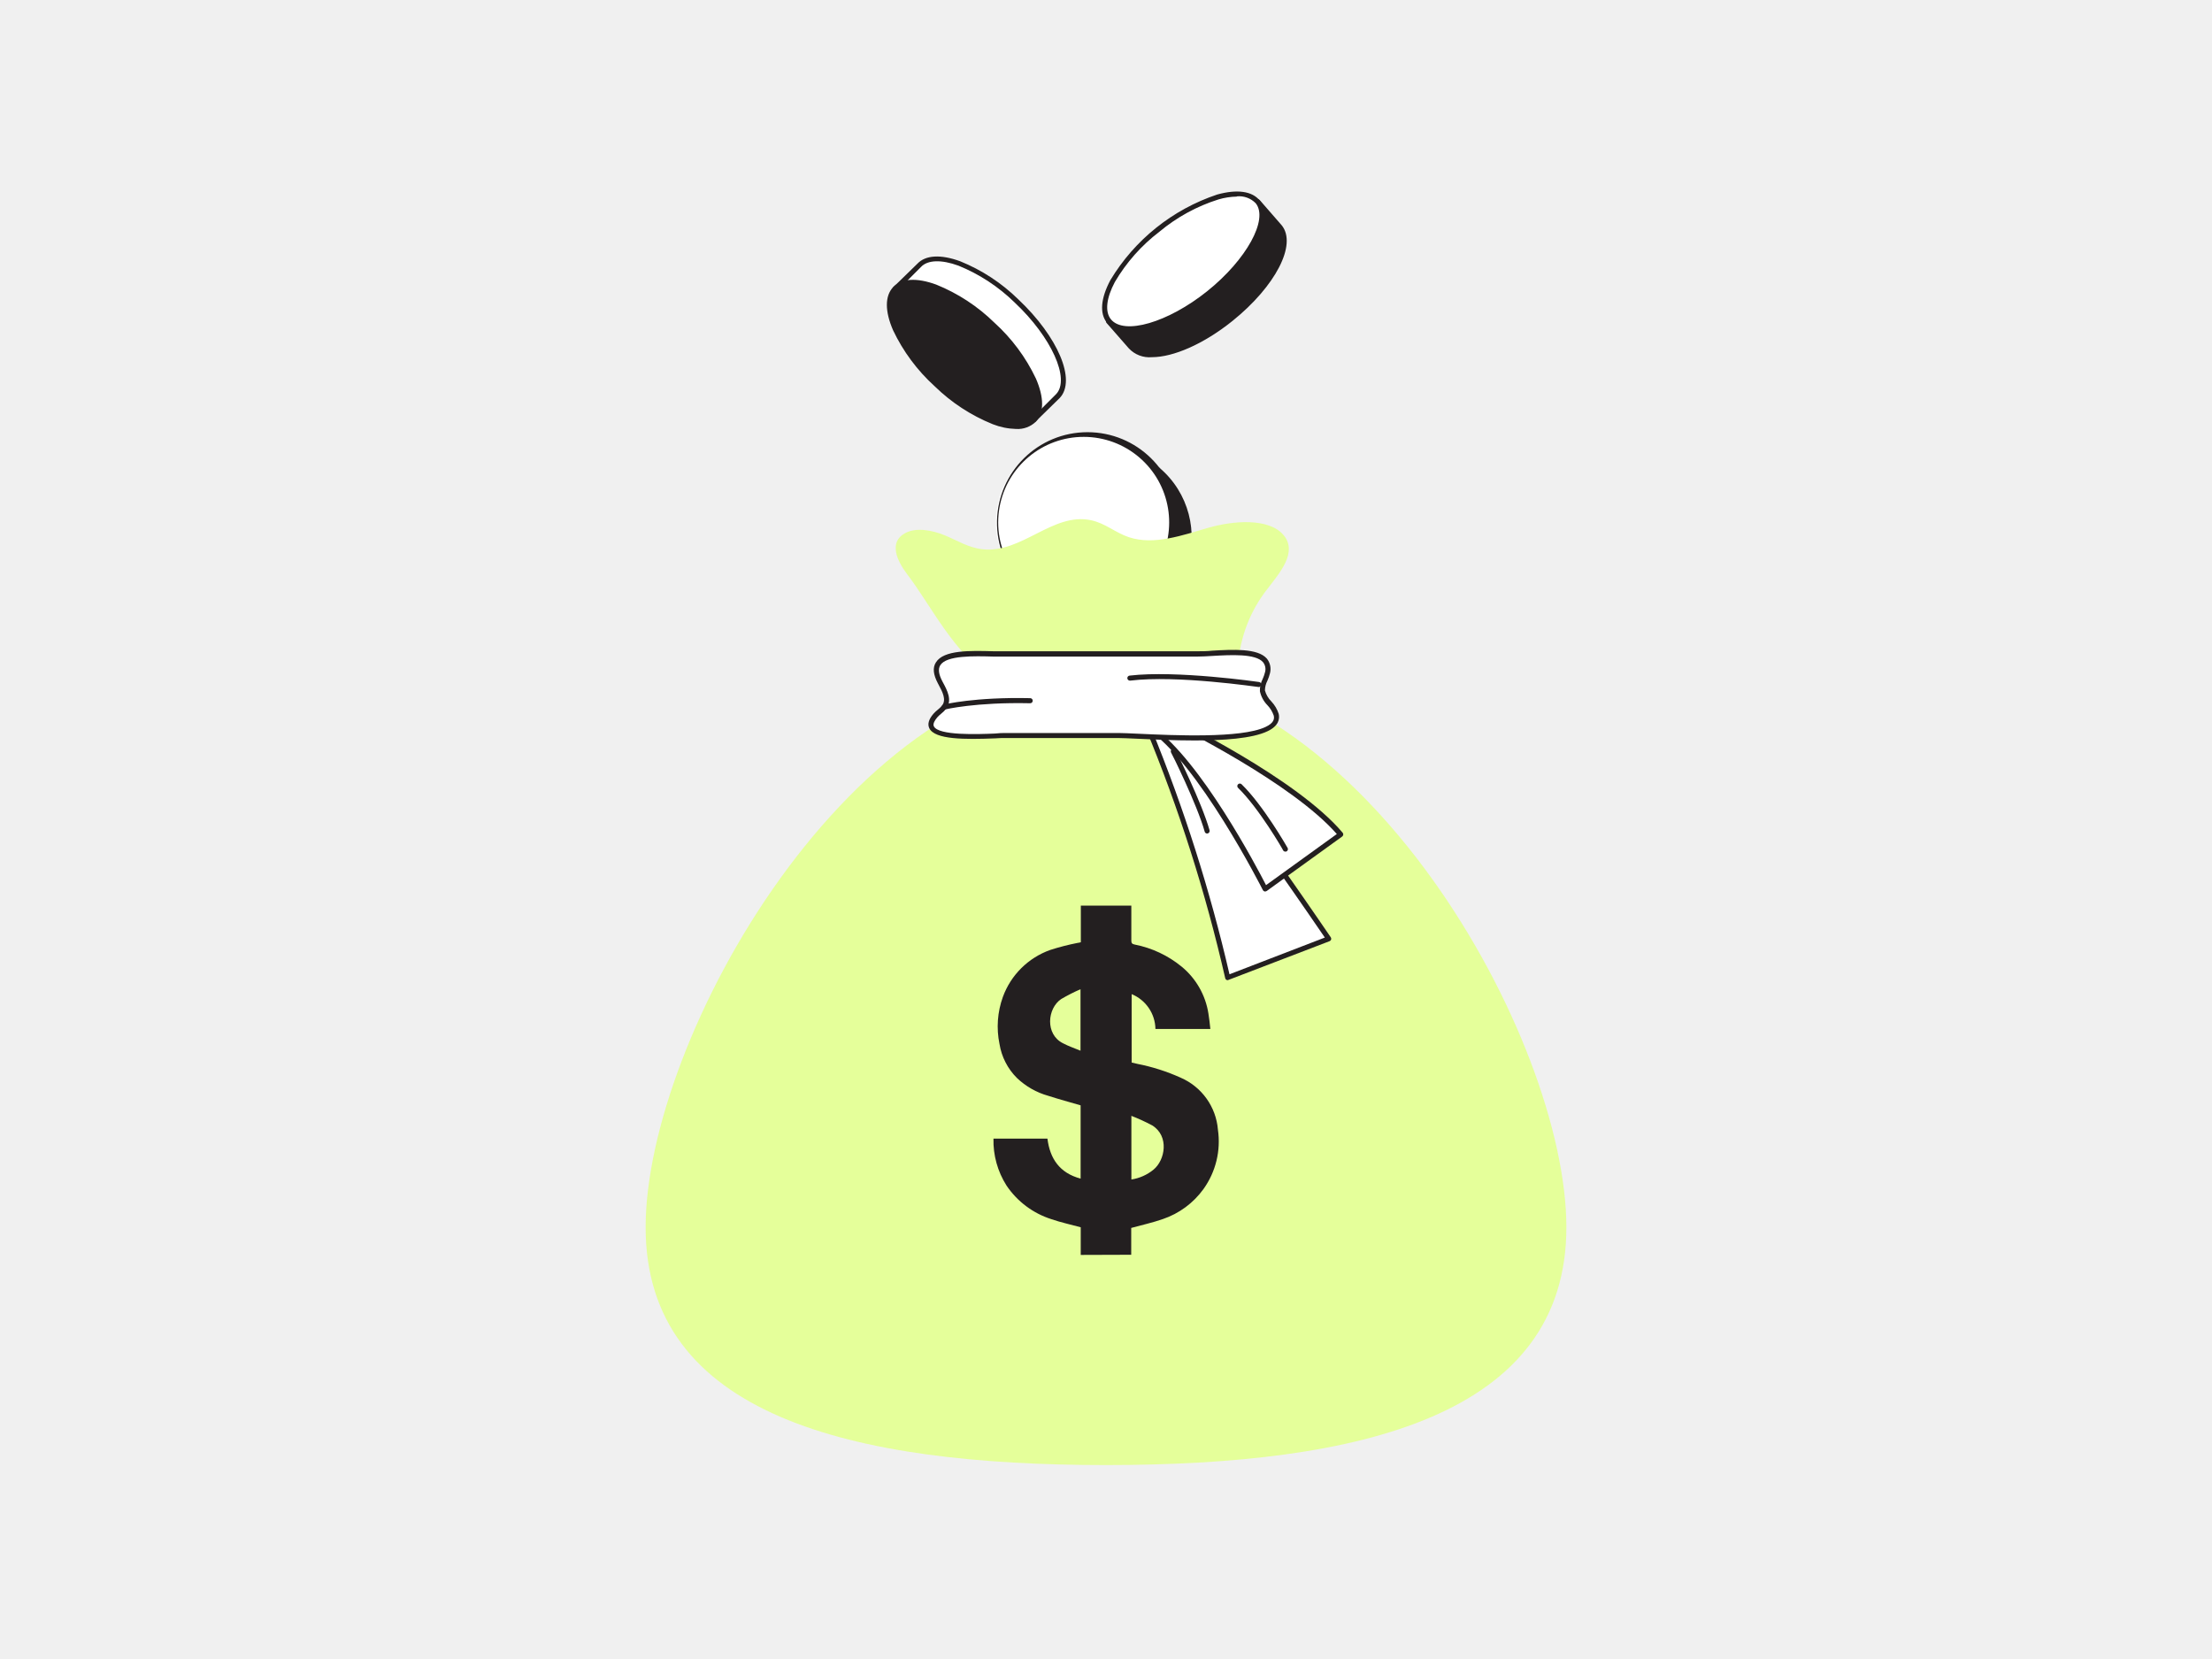
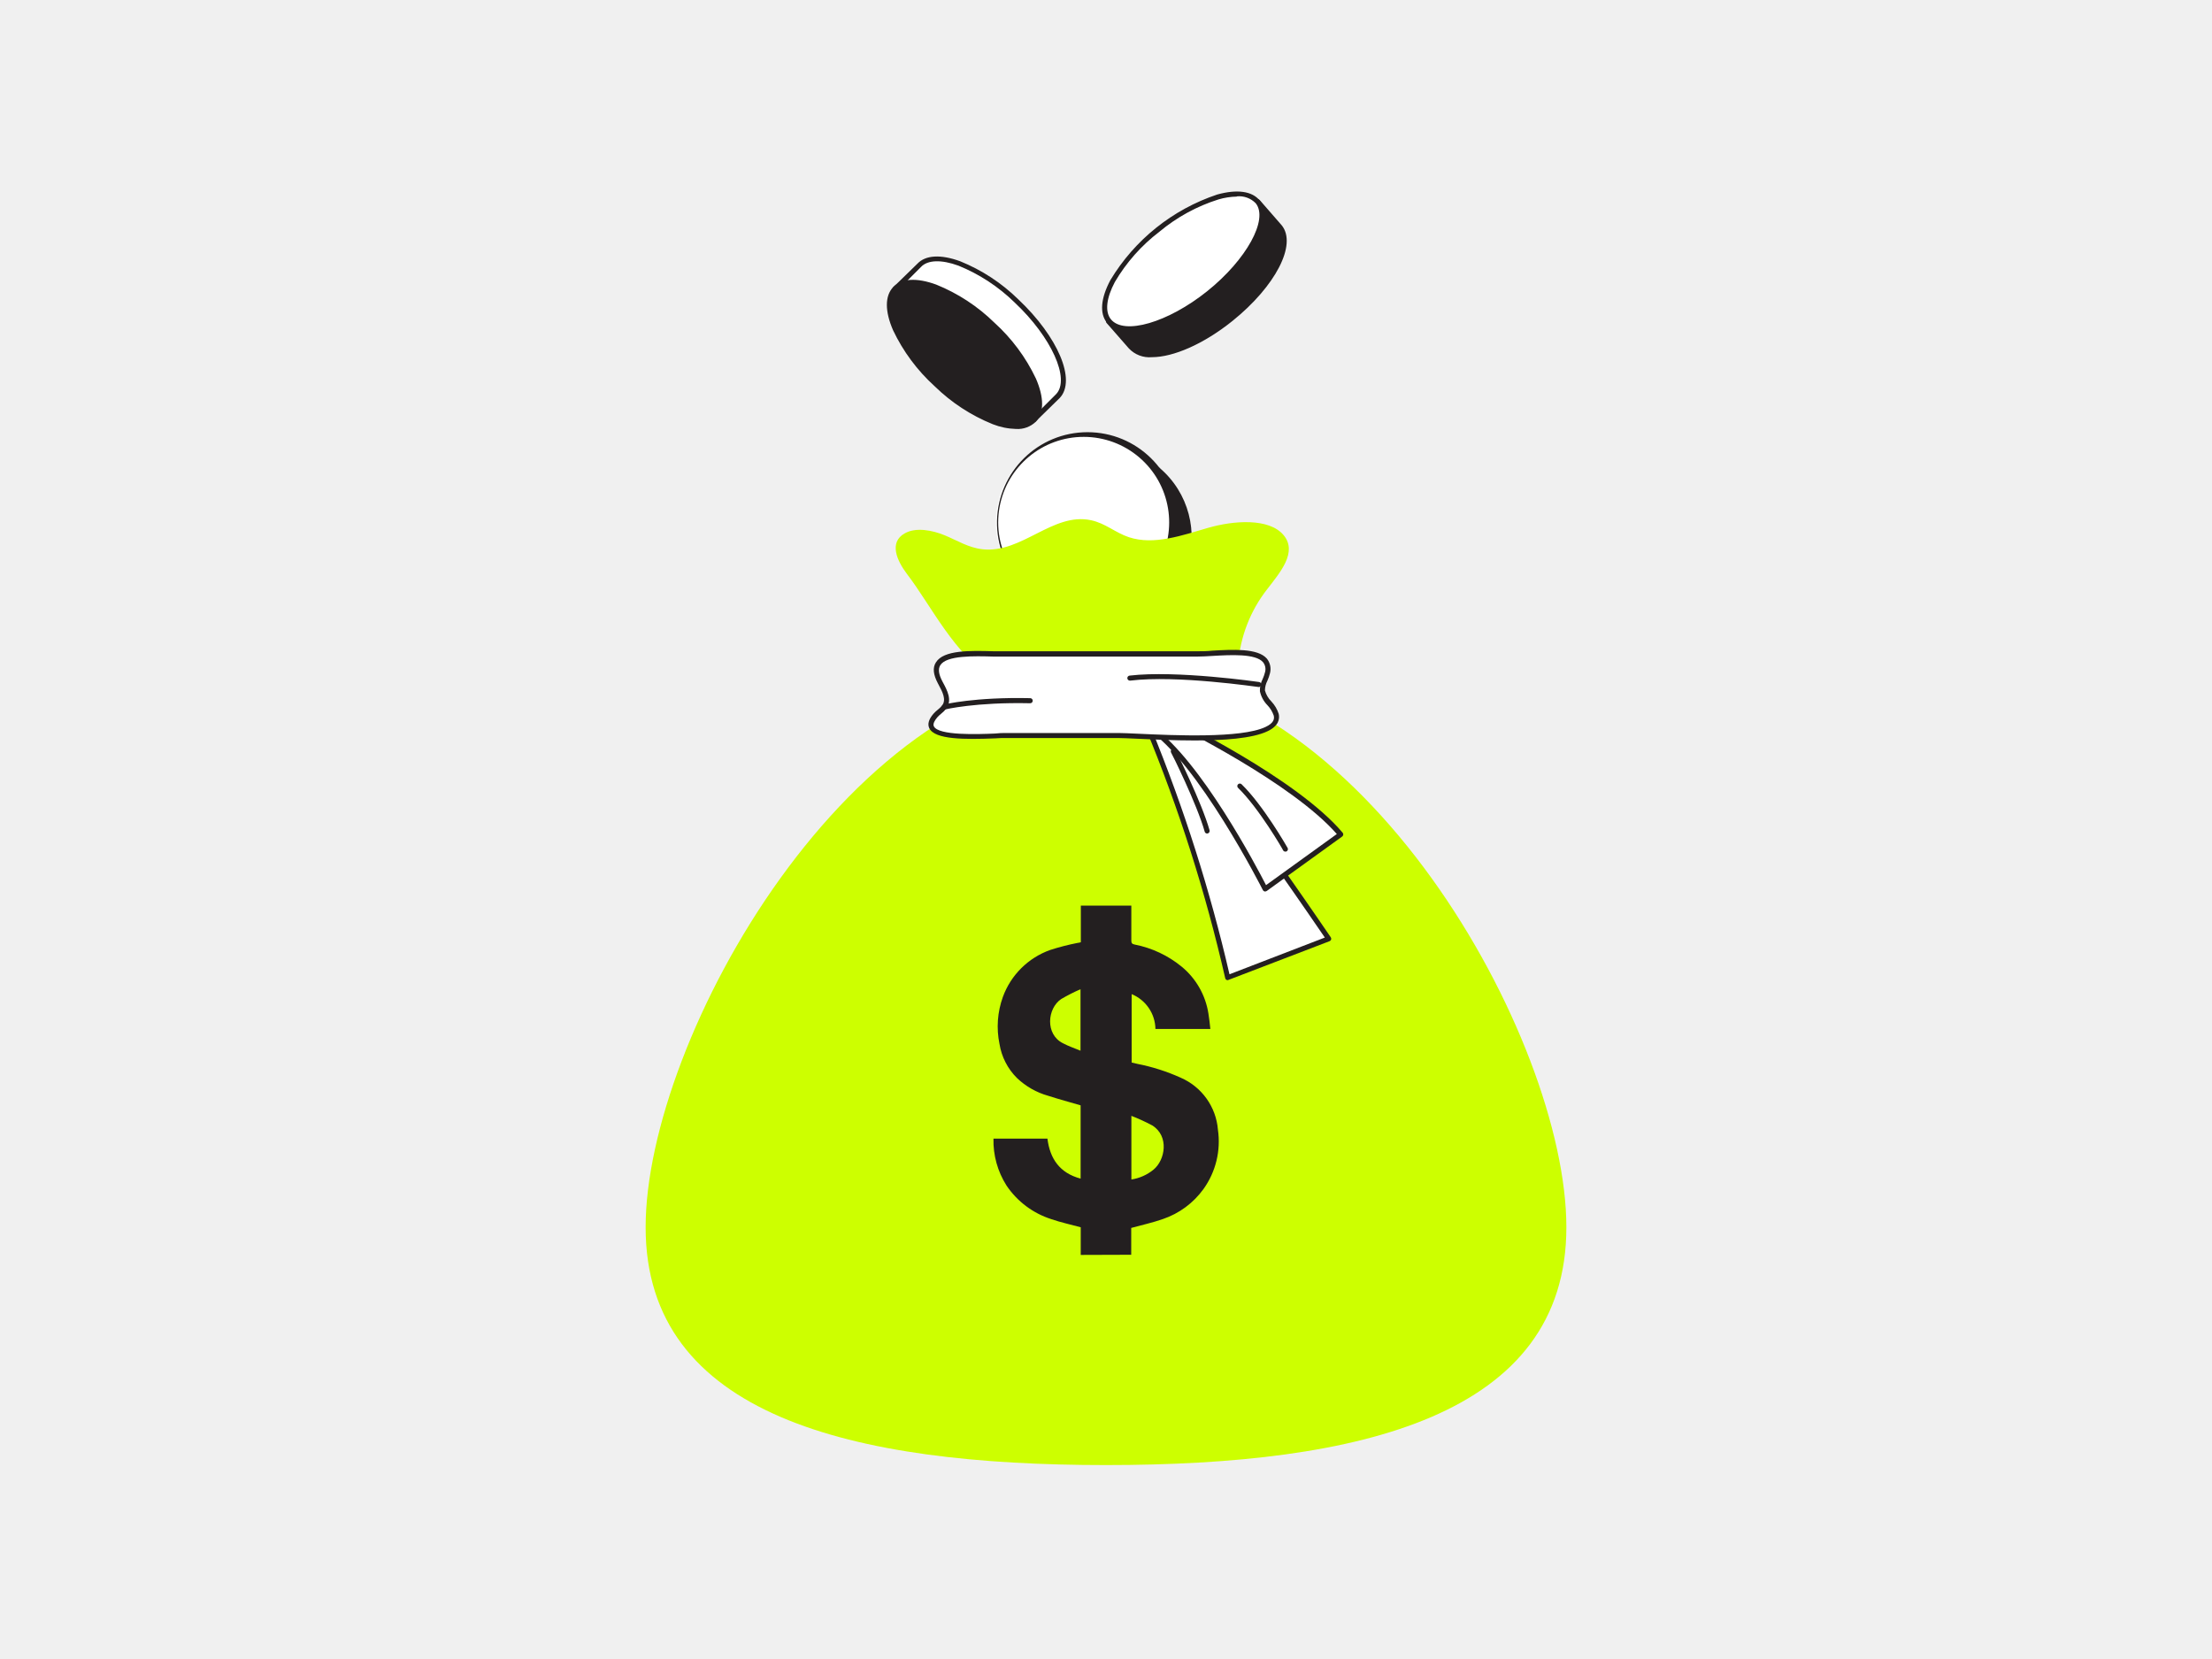
<svg xmlns="http://www.w3.org/2000/svg" viewBox="0 0 400 300" data-imageid="motivation-a" imageName="Coins" class="illustrations_image" style="width: 229px;">
  <g id="_552_coins_flatline" data-name="#552_coins_flatline">
    <path d="M187,86.78c-4.28,5-2.61,18-2.61,18l4.36,4.44A15.93,15.93,0,1,0,209.42,85l-5.06-3.62S191.26,81.76,187,86.78Z" fill="#231f20" />
    <path d="M199.06,113.54a16.37,16.37,0,0,1-10.66-3.93L184,105.14a.47.47,0,0,1-.14-.29c-.07-.54-1.66-13.28,2.72-18.4s17.21-5.53,17.76-5.55a.44.44,0,0,1,.3.1l5.06,3.62a16.41,16.41,0,0,1-10.65,28.92Zm-14.22-9,4.24,4.32a15.43,15.43,0,0,0,20-23.48l-4.89-3.49c-1.52.06-13,.7-16.86,5.19S184.67,103.05,184.84,104.56Z" fill="#231f20" />
    <circle cx="196" cy="94.5" r="15.92" fill="#fff" />
    <path d="M196,110.88a16.37,16.37,0,1,1,1.31,0C196.84,110.86,196.41,110.88,196,110.88ZM196,79a15.46,15.46,0,1,0,10,3.7A15.42,15.42,0,0,0,196,79Z" fill="#231f20" />
    <path d="M200.52,58.05l4,4.59c2.55,3.18,10.64.94,18.07-5S234,44.27,231.43,41.09l-4-4.59Z" fill="#231f20" />
    <path d="M208.3,64.59A5.1,5.1,0,0,1,204.13,63l-4-4.57A.52.52,0,0,1,200,58a.51.51,0,0,1,.19-.34l26.91-21.55a.5.5,0,0,1,.69.06l4,4.59c2.78,3.47-1.14,11-8.9,17.26C217.64,62.24,212.15,64.59,208.3,64.59Zm-7.06-6.48,3.66,4.2c2.35,2.93,10.3.6,17.38-5.07S233.37,44.31,231,41.4l-3.67-4.21Z" fill="#231f20" />
    <ellipse cx="213.98" cy="47.27" rx="17.24" ry="7.39" transform="translate(17.41 144.14) rotate(-38.69)" fill="#fff" />
    <path d="M204.3,60a5,5,0,0,1-4.13-1.63c-1.36-1.69-1.13-4.43.63-7.73a35.77,35.77,0,0,1,19.3-15.46c3.6-1,6.33-.62,7.69,1.07h0c2.75,3.44-1.17,11-8.91,17.19C213.62,57.61,208.14,60,204.3,60Zm19.36-24.45a12.49,12.49,0,0,0-3.31.51,31.35,31.35,0,0,0-10.7,5.85A31.4,31.4,0,0,0,201.6,51c-1.55,2.91-1.82,5.37-.72,6.73,2.35,2.93,10.33.61,17.43-5.08s11.11-13,8.76-15.9A4.19,4.19,0,0,0,223.66,35.51Z" fill="#231f20" />
    <path d="M161.85,52.27,166.21,48c2.79-3,10.68-.08,17.61,6.45s10.28,14.22,7.48,17.19L187,75.9Z" fill="#fff" />
    <path d="M187,76.36a.47.47,0,0,1-.32-.12L161.54,52.6a.49.49,0,0,1-.15-.33.47.47,0,0,1,.14-.33l4.36-4.25c1.47-1.57,4.22-1.73,7.73-.45a32.36,32.36,0,0,1,10.51,6.88c7.22,6.81,10.52,14.64,7.51,17.84l-4.37,4.27A.45.45,0,0,1,187,76.36Zm-24.44-24.1,24.43,23,4-4c2.56-2.72-.85-10.3-7.48-16.53a31.45,31.45,0,0,0-10.19-6.69c-3.1-1.13-5.57-1.05-6.77.23Z" fill="#231f20" />
    <ellipse cx="174.4" cy="64.09" rx="7.39" ry="17.24" transform="translate(8.18 147.11) rotate(-46.72)" fill="#231f20" />
    <path d="M183.73,77.57a12.37,12.37,0,0,1-4.21-.86A32.42,32.42,0,0,1,169,69.83a32.47,32.47,0,0,1-7.5-10.1c-1.5-3.44-1.5-6.21,0-7.8s4.26-1.76,7.79-.47a32.3,32.3,0,0,1,10.53,6.89,32.33,32.33,0,0,1,7.5,10.09c1.5,3.44,1.5,6.22,0,7.81h0A4.72,4.72,0,0,1,183.73,77.57Zm-18.65-26a3.79,3.79,0,0,0-2.86,1c-1.19,1.26-1.12,3.71.18,6.72a31.49,31.49,0,0,0,7.28,9.77,31.33,31.33,0,0,0,10.18,6.67c3.08,1.13,5.53,1,6.72-.21h0c1.19-1.26,1.12-3.71-.19-6.72a31.29,31.29,0,0,0-7.27-9.77,31.33,31.33,0,0,0-10.18-6.67A11.56,11.56,0,0,0,165.08,51.6Z" fill="#231f20" />
-     <path d="M164,103.78c-1.77-2.34-3.32-5.69-.4-7.33,2-1.15,5-.58,7.26.36s4.29,2.24,6.84,2.52c7.12.75,12.68-6.72,19.58-5.26,2.59.54,4.4,2.25,6.85,3.07,4.54,1.51,9.7-.35,14.34-1.69s11-1.8,13.62,1.29-.61,6.77-3,9.88A24.91,24.91,0,0,0,223.91,120c-.09,1.37-.1,2.86-1.23,4s-3.44,1.62-5.47,2c-12.56,2-26.69,3.4-37.4-3.13C172.51,118.35,168.51,109.68,164,103.78Z" fill="#e5ff9a" class="target-color" />
-     <path d="M283.25,221.93c0,34.12-37.28,43-83.25,43s-83.25-8.9-83.25-43S154,121.25,200,121.25,283.25,187.81,283.25,221.93Z" fill="#e5ff9a" class="target-color" />
+     <path d="M164,103.78c-1.77-2.34-3.32-5.69-.4-7.33,2-1.15,5-.58,7.26.36s4.29,2.24,6.84,2.52c7.12.75,12.68-6.72,19.58-5.26,2.59.54,4.4,2.25,6.85,3.07,4.54,1.51,9.7-.35,14.34-1.69s11-1.8,13.62,1.29-.61,6.77-3,9.88A24.91,24.91,0,0,0,223.91,120c-.09,1.37-.1,2.86-1.23,4s-3.44,1.62-5.47,2c-12.56,2-26.69,3.4-37.4-3.13C172.51,118.35,168.51,109.68,164,103.78Z" fill="#cdff00" class="target-color" />
+     <path d="M283.25,221.93c0,34.12-37.28,43-83.25,43s-83.25-8.9-83.25-43S154,121.25,200,121.25,283.25,187.81,283.25,221.93Z" fill="#cdff00" class="target-color" />
    <path d="M207.58,131.38A280.49,280.49,0,0,1,222,176.79l18.27-7S226.89,150,219.06,140,207.58,131.38,207.58,131.38Z" fill="#fff" />
    <path d="M222,177.25a.54.54,0,0,1-.21-.05.44.44,0,0,1-.23-.3,283.3,283.3,0,0,0-14.44-45.34.45.45,0,0,1,0-.36.43.43,0,0,1,.26-.25c.41-.15,4.2-1.2,12,8.77s21.14,29.59,21.27,29.78a.47.47,0,0,1,.06.4.46.46,0,0,1-.27.29l-18.27,7A.47.47,0,0,1,222,177.25Zm-13.79-45.47a288.69,288.69,0,0,1,14.12,44.4l17.24-6.64c-2.1-3.07-13.85-20.24-20.91-29.25C212.9,132.87,209.48,131.86,208.25,131.78Z" fill="#231f20" />
    <path d="M211.24,130s22.82,11,31.17,20.88l-13.63,9.85s-11.77-23.37-21.2-29.36Z" fill="#fff" />
    <path d="M228.78,161.2h-.11a.45.45,0,0,1-.3-.24c-.12-.23-11.82-23.33-21-29.19a.48.48,0,0,1-.21-.43.47.47,0,0,1,.3-.38l3.66-1.37a.45.45,0,0,1,.36,0c.93.44,23,11.13,31.32,21a.44.44,0,0,1,.1.35.46.46,0,0,1-.18.32l-13.63,9.84A.46.46,0,0,1,228.78,161.2Zm-20.21-29.71c8.63,6.2,18.65,25.21,20.37,28.57l12.8-9.24c-8.05-9.18-28.42-19.29-30.53-20.32Z" fill="#231f20" />
    <path d="M229,131.89c-5.73,2.63-23.11,1.12-26.78,1.12H181.67c-3,0-16.72,1.27-12.53-3.64.46-.54,1.16-1,1.58-1.51,1-1.37.06-3-.71-4.48-3.38-6.36,6.71-5.11,12.06-5.11h34.42c4.36,0,13.76-1.66,12.71,3.43-.23,1.1-1,2.14-.91,3.24.17,1.58,2.13,2.79,2.5,4.35C231.05,130.43,230.35,131.28,229,131.89Z" fill="#fff" />
    <path d="M216,133.9c-3.76,0-7.49-.18-10.24-.31-1.57-.07-2.81-.13-3.51-.13H181.67c-.41,0-1,0-1.73.06-5.47.21-10.89.24-11.89-1.83-.36-.74-.11-1.62.74-2.61a6.29,6.29,0,0,1,.8-.75,5,5,0,0,0,.77-.75c.81-1.07.07-2.46-.65-3.8l-.1-.19c-.84-1.57-1-2.85-.36-3.82,1.4-2.26,6.22-2.12,10.47-2,.84,0,1.64,0,2.35,0h34.42c.78,0,1.75,0,2.77-.11,3.64-.21,8.18-.47,9.83,1.44a3,3,0,0,1,.56,2.65,8.46,8.46,0,0,1-.46,1.34,3.9,3.9,0,0,0-.45,1.76,4.46,4.46,0,0,0,1.17,2,5.9,5.9,0,0,1,1.32,2.24c.21.91,0,2.18-2,3.13h0C226.45,133.56,221.19,133.9,216,133.9Zm-34.3-1.35h20.55c.72,0,2,.06,3.55.13,6.48.3,18.53.86,23-1.2,1.64-.75,1.66-1.55,1.53-2.09a5.15,5.15,0,0,0-1.14-1.87,5.12,5.12,0,0,1-1.36-2.53,4.46,4.46,0,0,1,.5-2.21,6.84,6.84,0,0,0,.41-1.17,2,2,0,0,0-.35-1.87c-1.36-1.57-5.83-1.32-9.09-1.13-1,.06-2,.12-2.82.12H182.07c-.72,0-1.52,0-2.37,0-3.61-.1-8.55-.24-9.67,1.57-.42.67-.29,1.65.38,2.91l.1.19c.78,1.44,1.74,3.24.58,4.78a5.89,5.89,0,0,1-.91.89,5.46,5.46,0,0,0-.69.65c-.41.48-.85,1.15-.62,1.62.83,1.71,8,1.43,11,1.31C180.64,132.57,181.25,132.55,181.67,132.55Zm47.33-.66h0Z" fill="#231f20" />
    <path d="M195.43,226.93v-5c-1.82-.5-3.59-.87-5.29-1.46a15.41,15.41,0,0,1-8.14-6.1,15.16,15.16,0,0,1-2.35-8.47h9.76c.45,3.63,2.22,6.23,6,7.23V199.88c-1.95-.57-3.91-1.1-5.84-1.72a13.45,13.45,0,0,1-5.68-3.23,11.19,11.19,0,0,1-3.15-6.15,15.67,15.67,0,0,1,.61-8.5,14.17,14.17,0,0,1,8.57-8.5,43.46,43.46,0,0,1,4.93-1.27c.18,0,.37-.08.6-.12v-6.62h9.13v.64c0,1.89,0,3.79,0,5.68,0,.47.14.61.59.71a19.22,19.22,0,0,1,8.51,4,13.72,13.72,0,0,1,4.84,8.48c.16.91.24,1.83.35,2.79h-9.93a6.94,6.94,0,0,0-4.3-6.3v12.37l1.07.25a35.54,35.54,0,0,1,7.79,2.49,11.23,11.23,0,0,1,6.74,9.41A14.76,14.76,0,0,1,217.64,215a15,15,0,0,1-7.37,5.45c-1.83.64-3.74,1.06-5.71,1.6v4.85Zm9.16-25.15v11.51a8.28,8.28,0,0,0,4-1.78c2.12-1.74,2.87-6.07-.23-8A35.33,35.33,0,0,0,204.59,201.78ZM195.39,190V178.88a33.2,33.2,0,0,0-3.48,1.77c-2.54,1.69-2.94,6.38.3,8C193.21,189.18,194.28,189.54,195.39,190Z" fill="#231f20" />
    <path d="M170.72,128.31a.45.45,0,0,1-.44-.34.46.46,0,0,1,.33-.55c.23-.06,5.63-1.39,15.68-1.17a.46.46,0,1,1,0,.92c-9.91-.22-15.38,1.12-15.43,1.13Z" fill="#231f20" />
    <path d="M227.64,124.23h-.07c-.14,0-14.81-2.19-23.2-1.15a.47.47,0,0,1-.51-.4.46.46,0,0,1,.4-.51c8.51-1,23.3,1.14,23.45,1.16a.46.46,0,0,1-.07.91Z" fill="#231f20" />
    <path d="M218.29,150.73a.45.45,0,0,1-.44-.33c-1.41-5-6-14.24-6.09-14.33a.46.46,0,0,1,.2-.61.45.45,0,0,1,.61.2c.2.38,4.72,9.39,6.16,14.49a.47.47,0,0,1-.32.56Z" fill="#231f20" />
    <path d="M232.43,154a.46.46,0,0,1-.4-.23c0-.08-4.37-7.63-8.15-11.3a.45.45,0,0,1,0-.65.46.46,0,0,1,.64,0c3.88,3.77,8.14,11.19,8.32,11.51a.46.46,0,0,1-.17.62A.49.49,0,0,1,232.43,154Z" fill="#231f20" />
  </g>
</svg>
